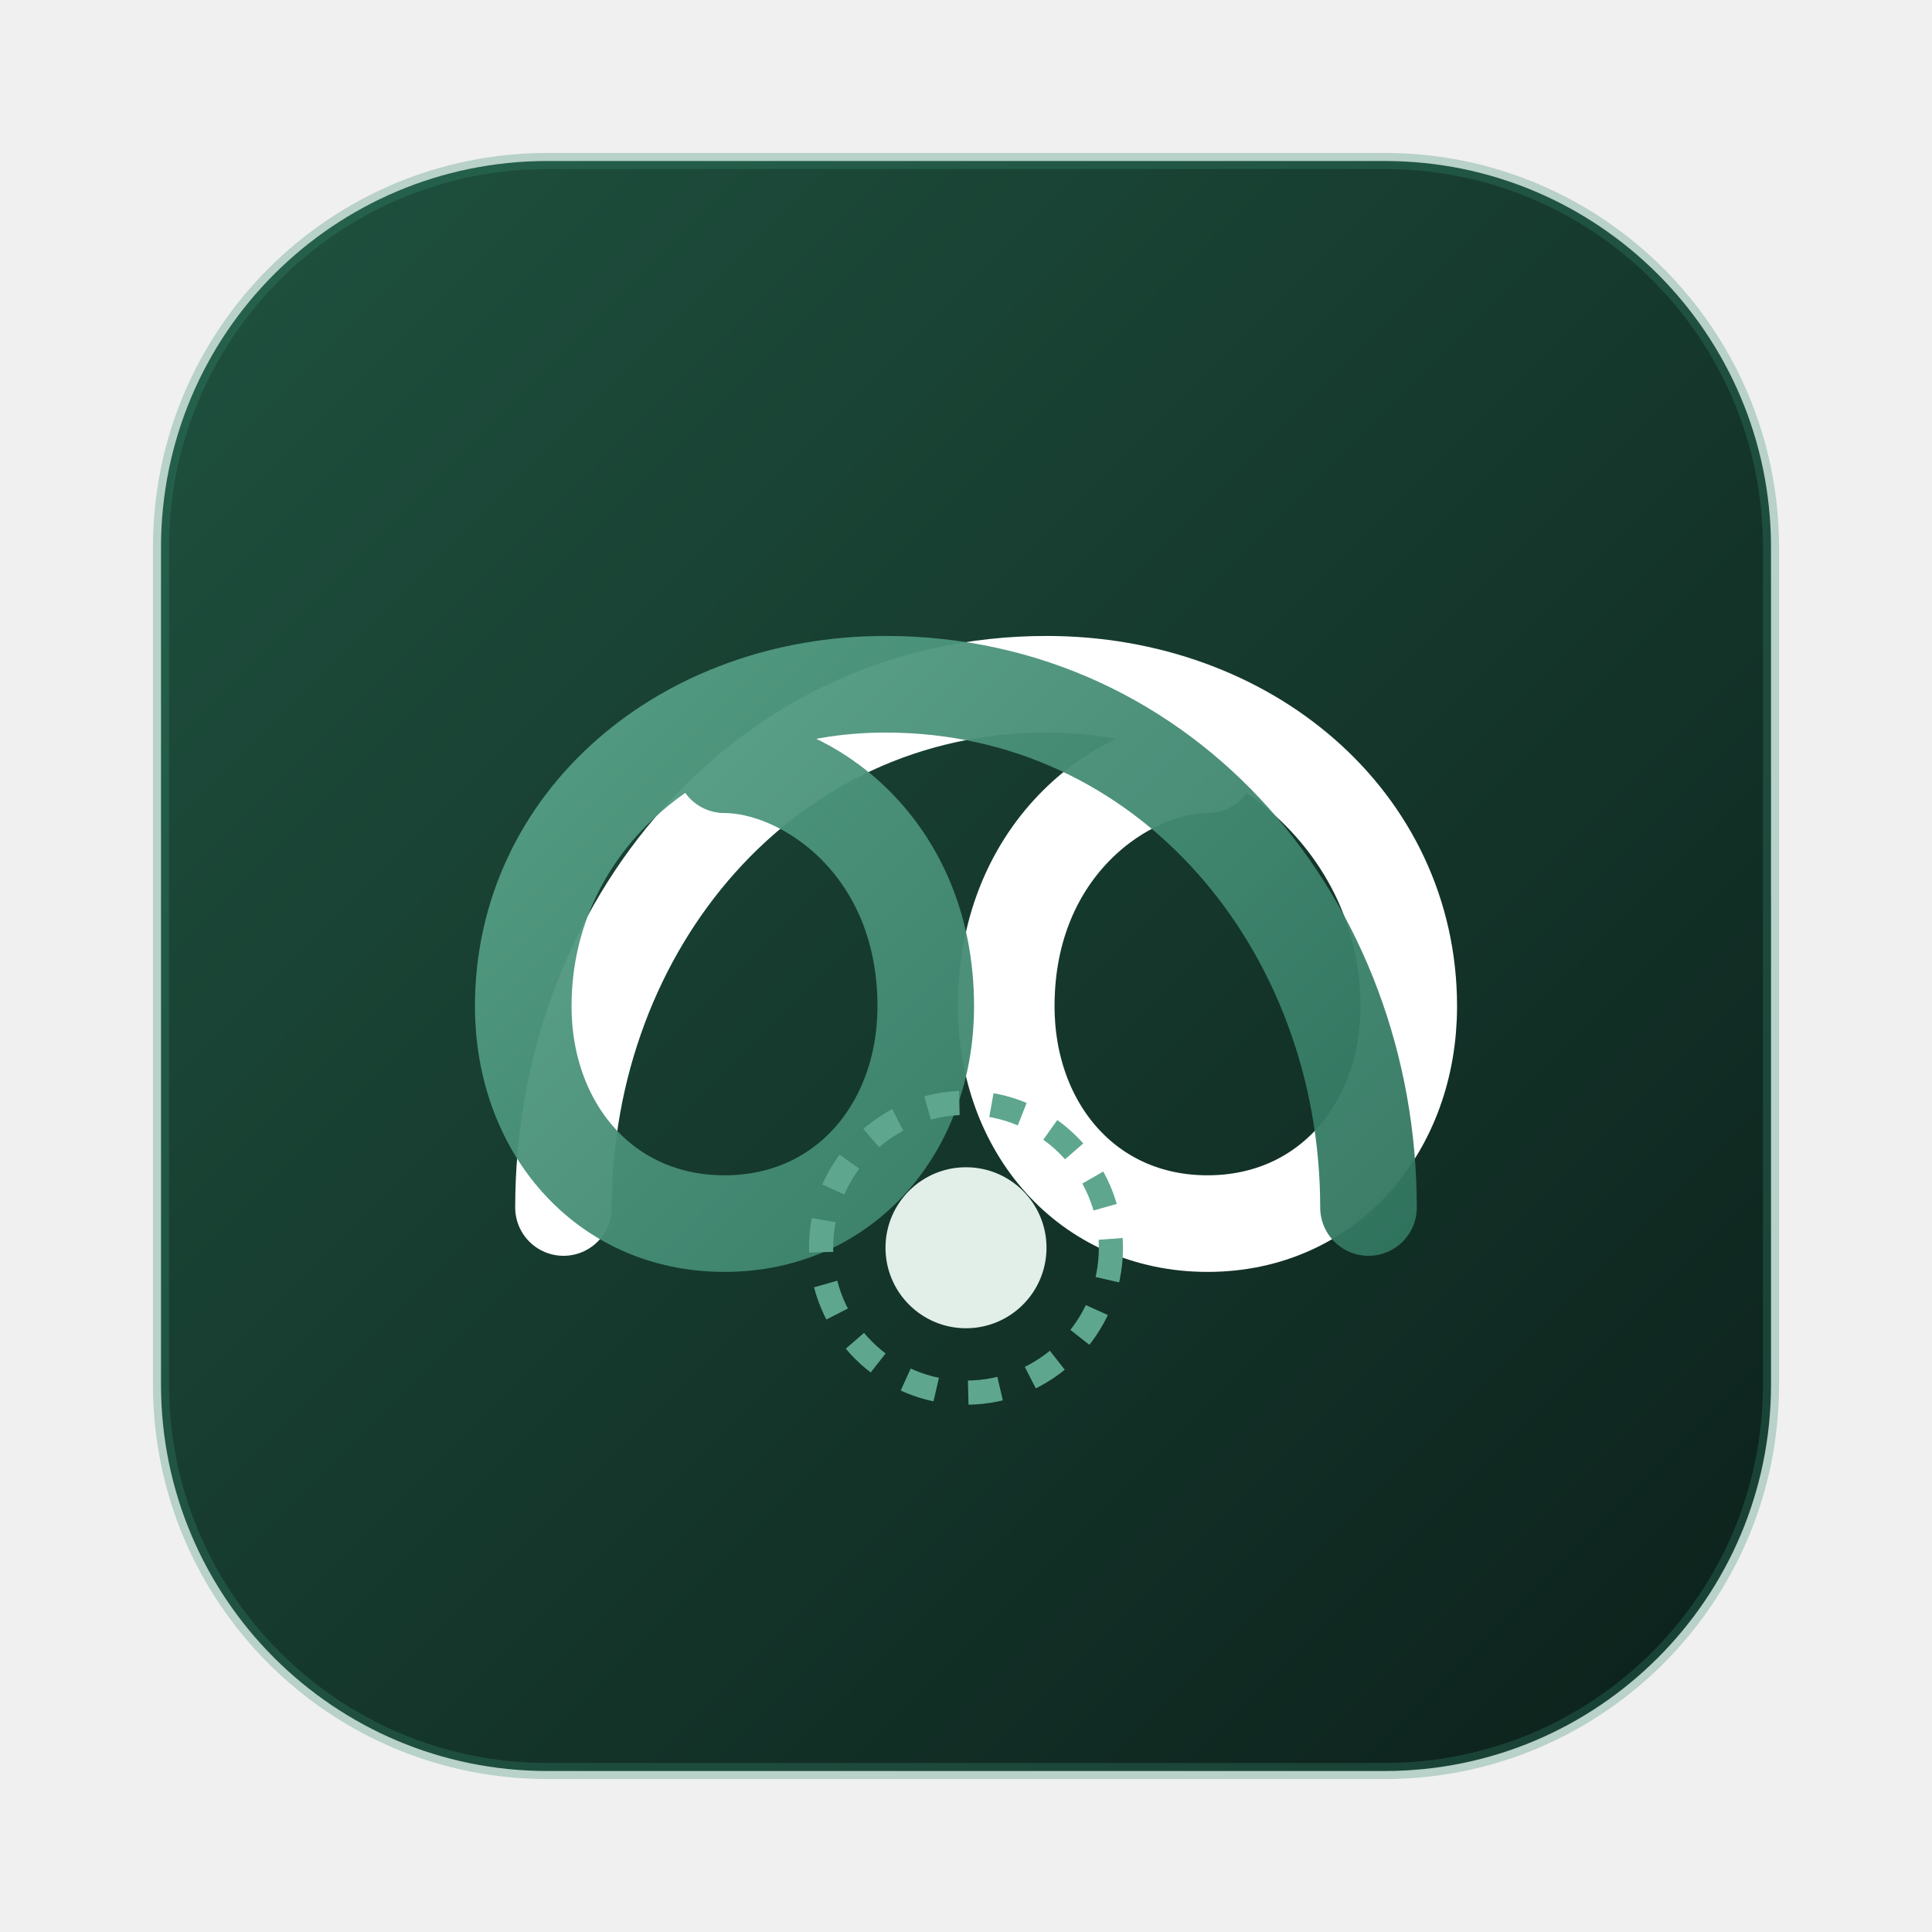
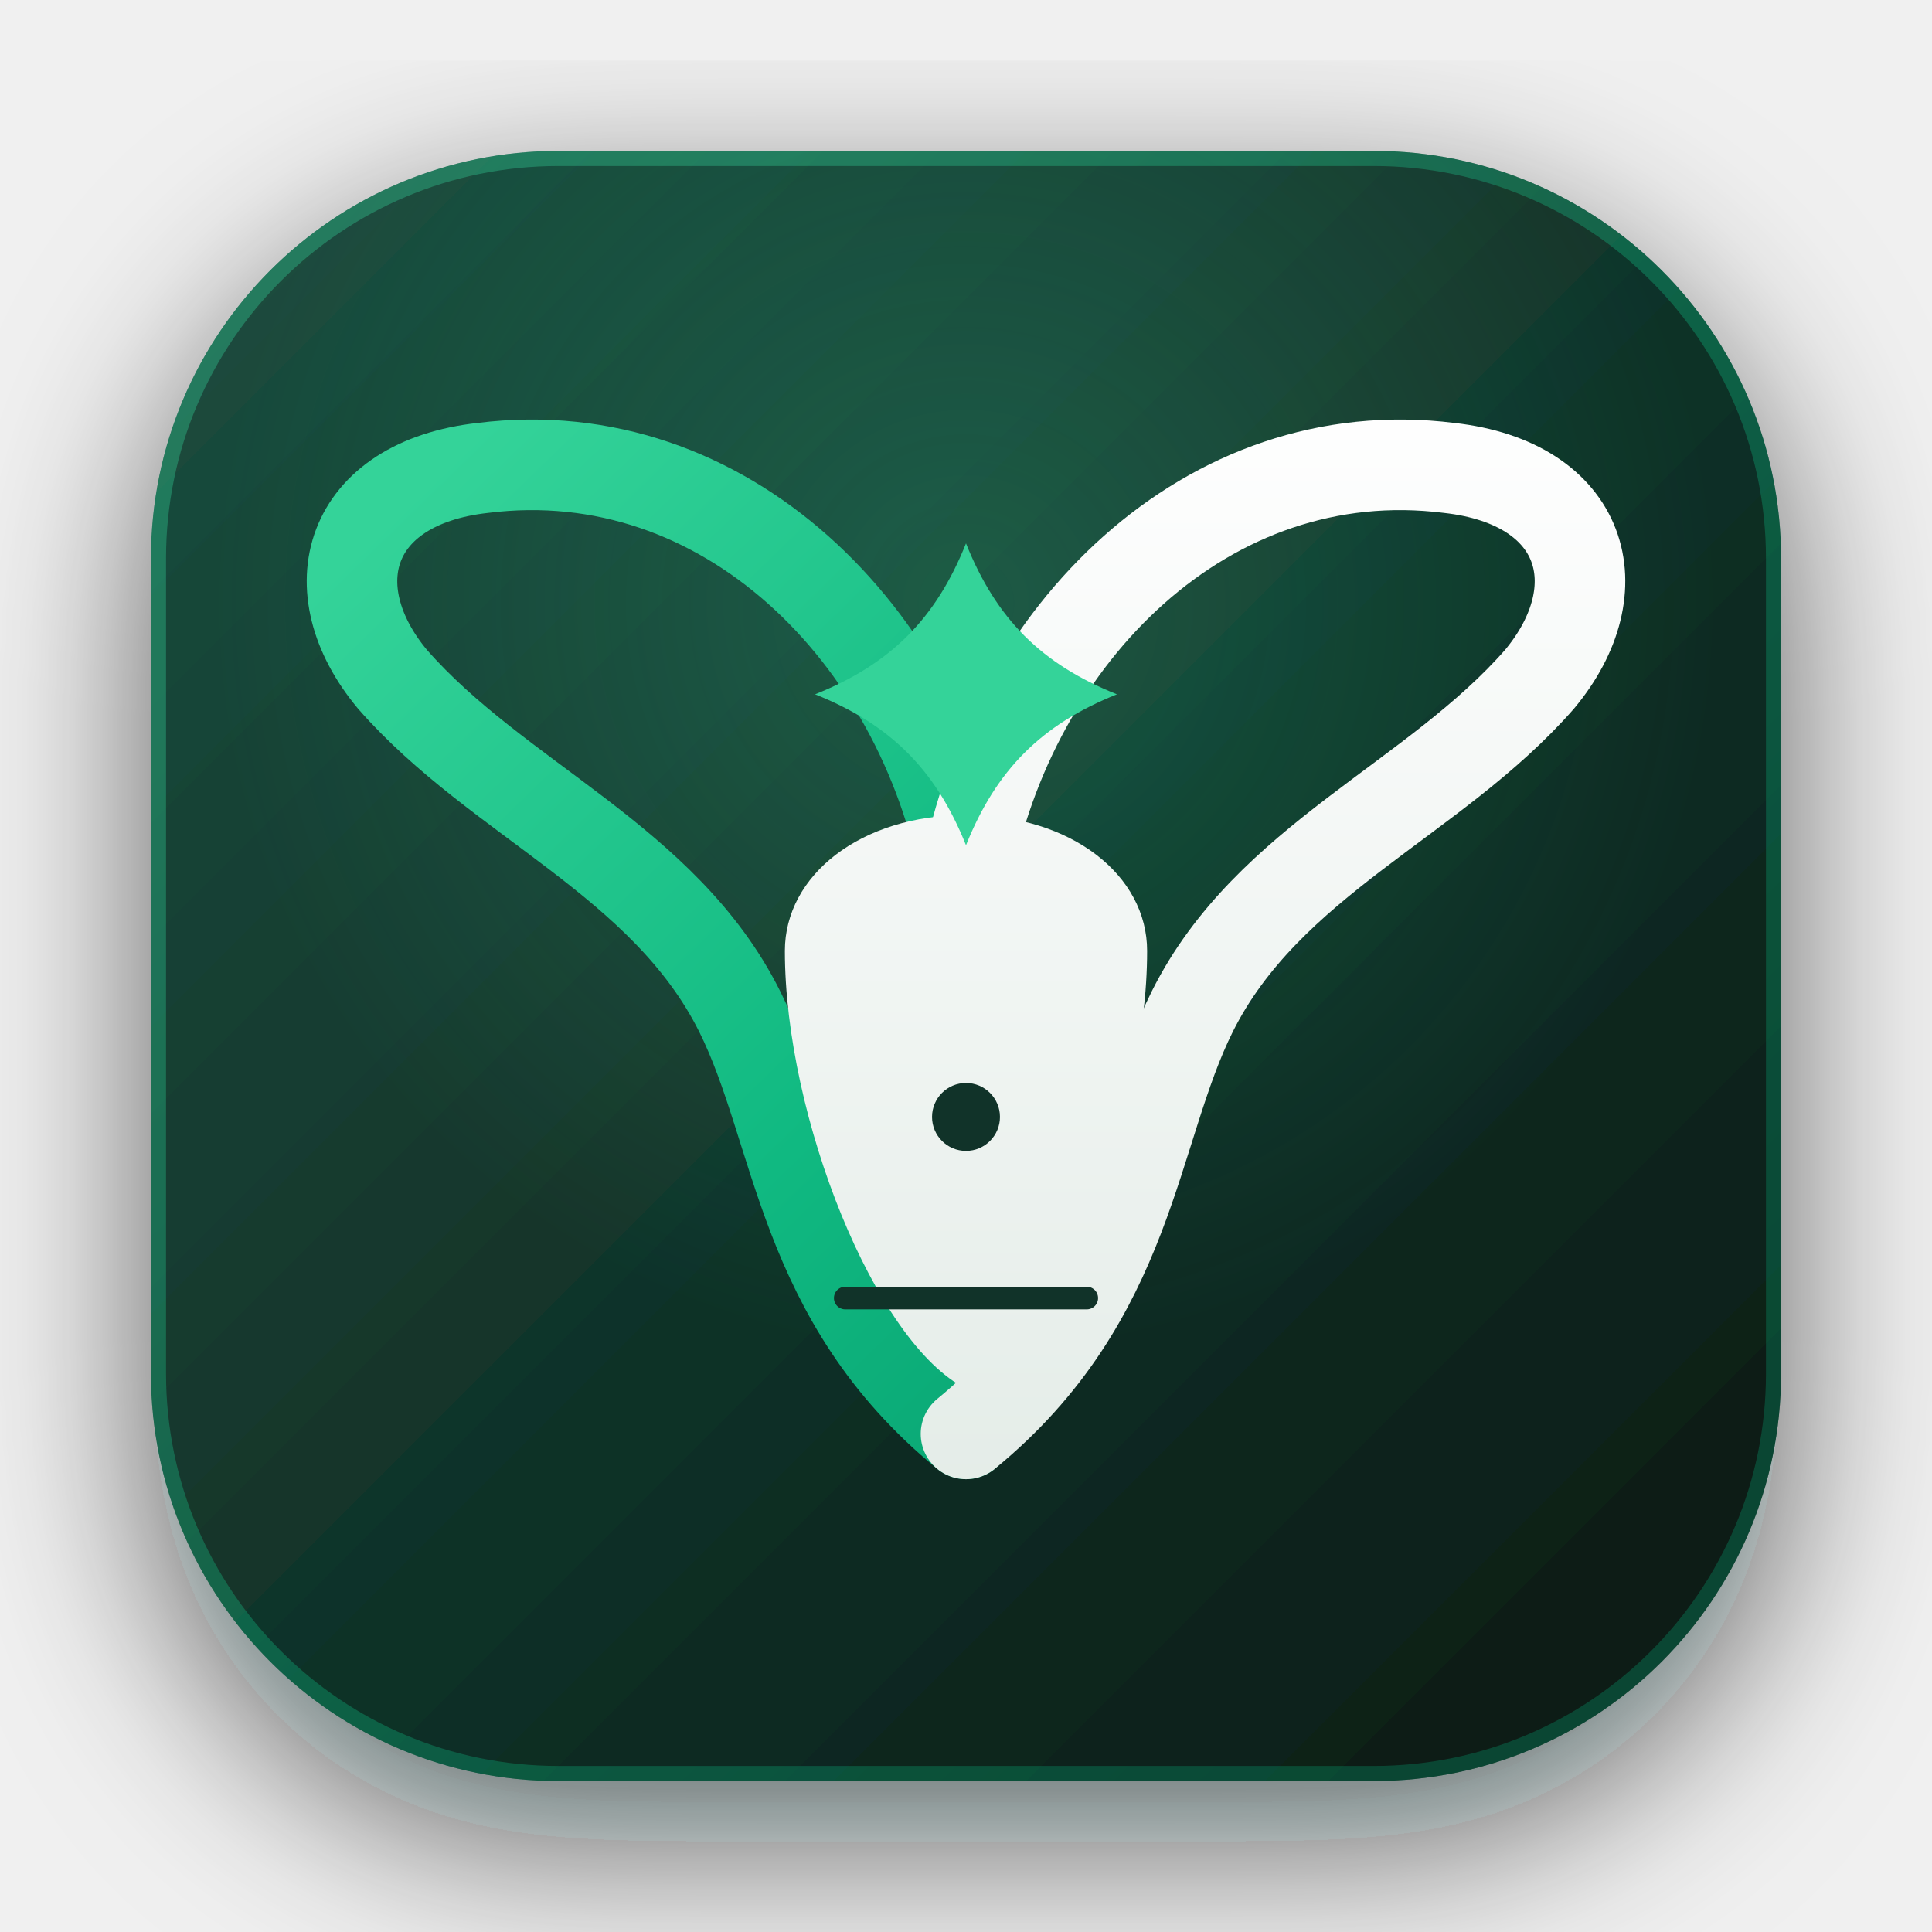
- <svg xmlns="http://www.w3.org/2000/svg" viewBox="0 0 240 240" fill="none">
+ <svg xmlns="http://www.w3.org/2000/svg" viewBox="0 0 256 256" fill="none">
  <defs>
-     <linearGradient id="podachi_grad" x1="20" y1="20" x2="220" y2="220" gradientUnits="userSpaceOnUse">
-       <stop offset="0%" stop-color="#1F523F" />
-       <stop offset="100%" stop-color="#0C201B" />
+     <linearGradient id="podachi_bg" x1="28" y1="28" x2="228" y2="228" gradientUnits="userSpaceOnUse">
+       <stop offset="0%" stop-color="#1B4D3E" />
+       <stop offset="50%" stop-color="#113329" />
+       <stop offset="100%" stop-color="#081A14" />
    </linearGradient>
-     <linearGradient id="accent_grad" x1="60" y1="60" x2="180" y2="180" gradientUnits="userSpaceOnUse">
-       <stop offset="0%" stop-color="#5EA78E" />
-       <stop offset="100%" stop-color="#2A6F59" />
+     <linearGradient id="emerald_glow" x1="60" y1="60" x2="196" y2="200" gradientUnits="userSpaceOnUse">
+       <stop offset="0%" stop-color="#34D399" />
+       <stop offset="50%" stop-color="#10B981" />
+       <stop offset="100%" stop-color="#059669" />
    </linearGradient>
+     <linearGradient id="ivory_grad" x1="128" y1="50" x2="128" y2="210" gradientUnits="userSpaceOnUse">
+       <stop offset="0%" stop-color="#FFFFFF" />
+       <stop offset="100%" stop-color="#E2EBE6" />
+     </linearGradient>
+     <filter id="logo_shadow" x="0" y="0" width="256" height="256" filterUnits="userSpaceOnUse" color-interpolation-filters="sRGB">
+       <feDropShadow dx="0" dy="8" stdDeviation="12" flood-color="#040D0A" flood-opacity="0.6" />
+     </filter>
+     <radialGradient id="inner_light" cx="128" cy="80" r="100" gradientUnits="userSpaceOnUse">
+       <stop offset="0%" stop-color="#34D399" stop-opacity="0.22" />
+       <stop offset="100%" stop-color="#34D399" stop-opacity="0" />
+     </radialGradient>
  </defs>
-   <rect x="20" y="20" width="200" height="200" rx="48" fill="url(#podachi_grad)" />
-   <rect x="20" y="20" width="200" height="200" rx="48" stroke="#388B70" stroke-width="2" stroke-opacity="0.3" />
-   <path d="M70 150 C70 115 95 85 130 85 C155 85 175 102 175 125 C175 140 165 152 150 152 C135 152 125 140 125 125 C125 105 140 95 150 95" stroke="#FFFFFF" stroke-width="12" stroke-linecap="round" stroke-linejoin="round" />
-   <path d="M170 150 C170 115 145 85 110 85 C85 85 65 102 65 125 C65 140 75 152 90 152 C105 152 115 140 115 125 C115 105 100 95 90 95" stroke="url(#accent_grad)" stroke-width="12" stroke-linecap="round" stroke-linejoin="round" opacity="0.95" />
-   <circle cx="120" cy="155" r="10" fill="#E1EFE8" />
-   <circle cx="120" cy="155" r="18" stroke="#5EA78E" stroke-width="3" stroke-dasharray="4 4" />
+   <rect x="20" y="20" width="216" height="216" rx="54" fill="url(#podachi_bg)" filter="url(#logo_shadow)" />
+   <rect x="20" y="20" width="216" height="216" rx="54" fill="url(#inner_light)" />
+   <rect x="21" y="21" width="214" height="214" rx="53" stroke="url(#emerald_glow)" stroke-width="2" stroke-opacity="0.35" />
+   <path d="M128 116 C122 84 96 58 64 62 C46 64 42 78 52 90 C66 106 88 114 98 134 C106 150 106 172 128 190" stroke="url(#emerald_glow)" stroke-width="12" stroke-linecap="round" stroke-linejoin="round" />
+   <path d="M128 116 C134 84 160 58 192 62 C210 64 214 78 204 90 C190 106 168 114 158 134 C150 150 150 172 128 190" stroke="url(#ivory_grad)" stroke-width="12" stroke-linecap="round" stroke-linejoin="round" />
+   <path d="M104 126 C104 116 114 108 128 108 C142 108 152 116 152 126 C152 148 140 178 128 184 C116 178 104 148 104 126 Z" fill="url(#ivory_grad)" />
+   <path d="M128 72 C132 82 138 88 148 92 C138 96 132 102 128 112 C124 102 118 96 108 92 C118 88 124 82 128 72 Z" fill="#34D399" />
+   <circle cx="128" cy="148" r="4.5" fill="#113329" />
+   <path d="M112 172 L144 172" stroke="#113329" stroke-width="3" stroke-linecap="round" />
</svg>
